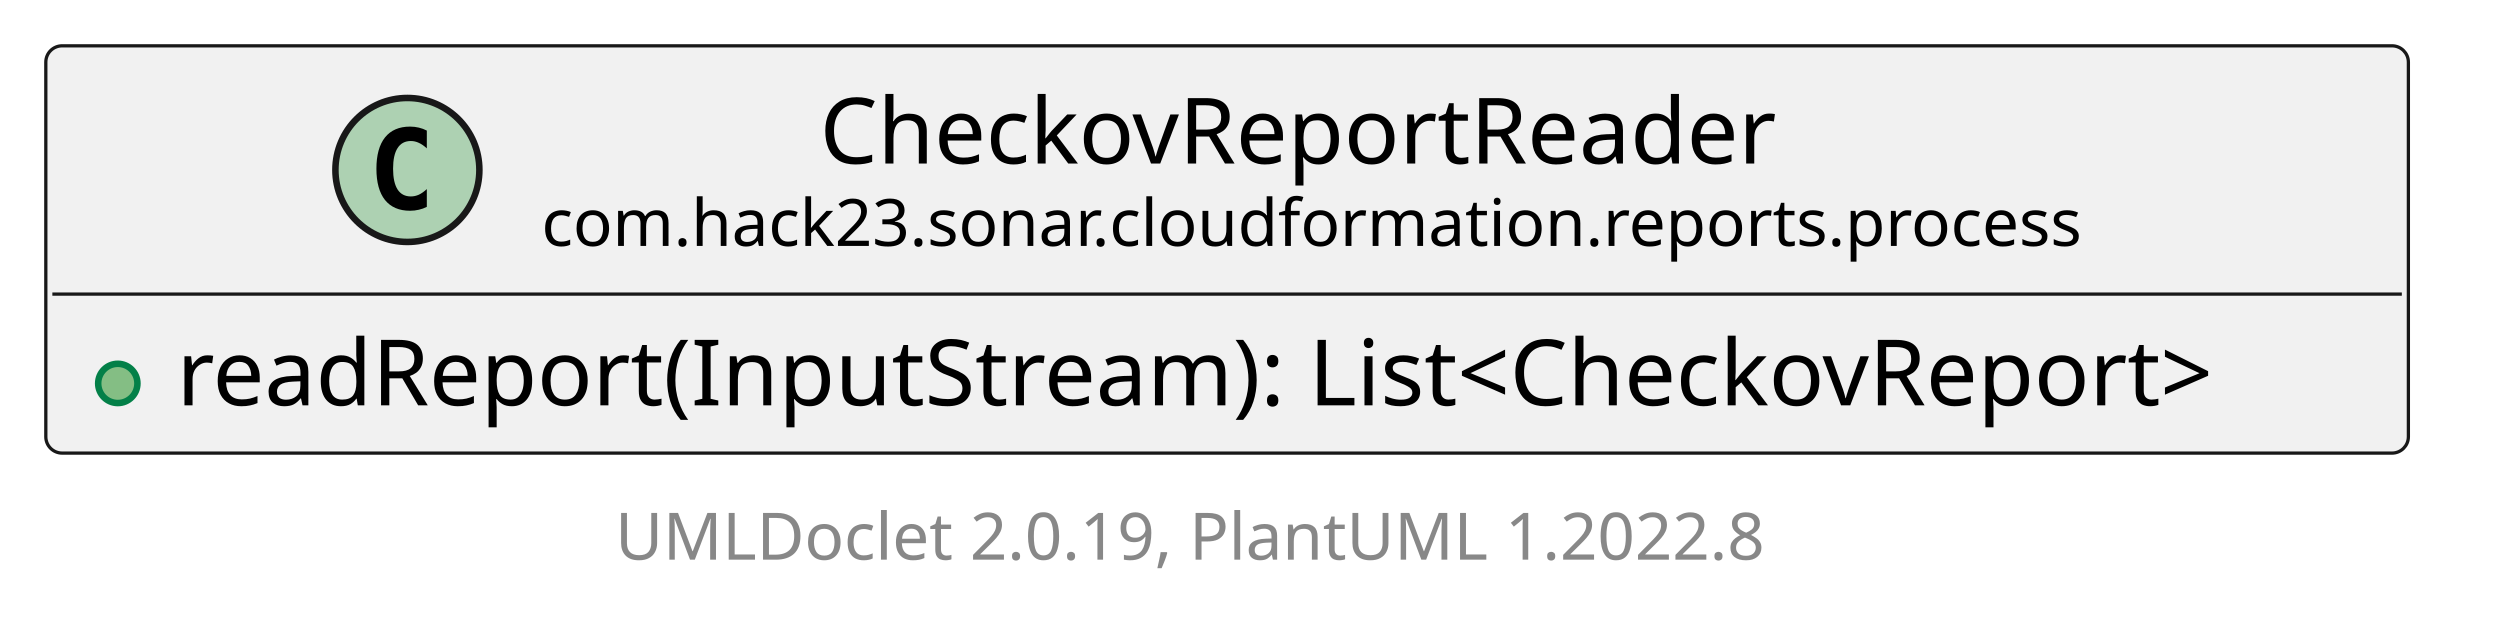
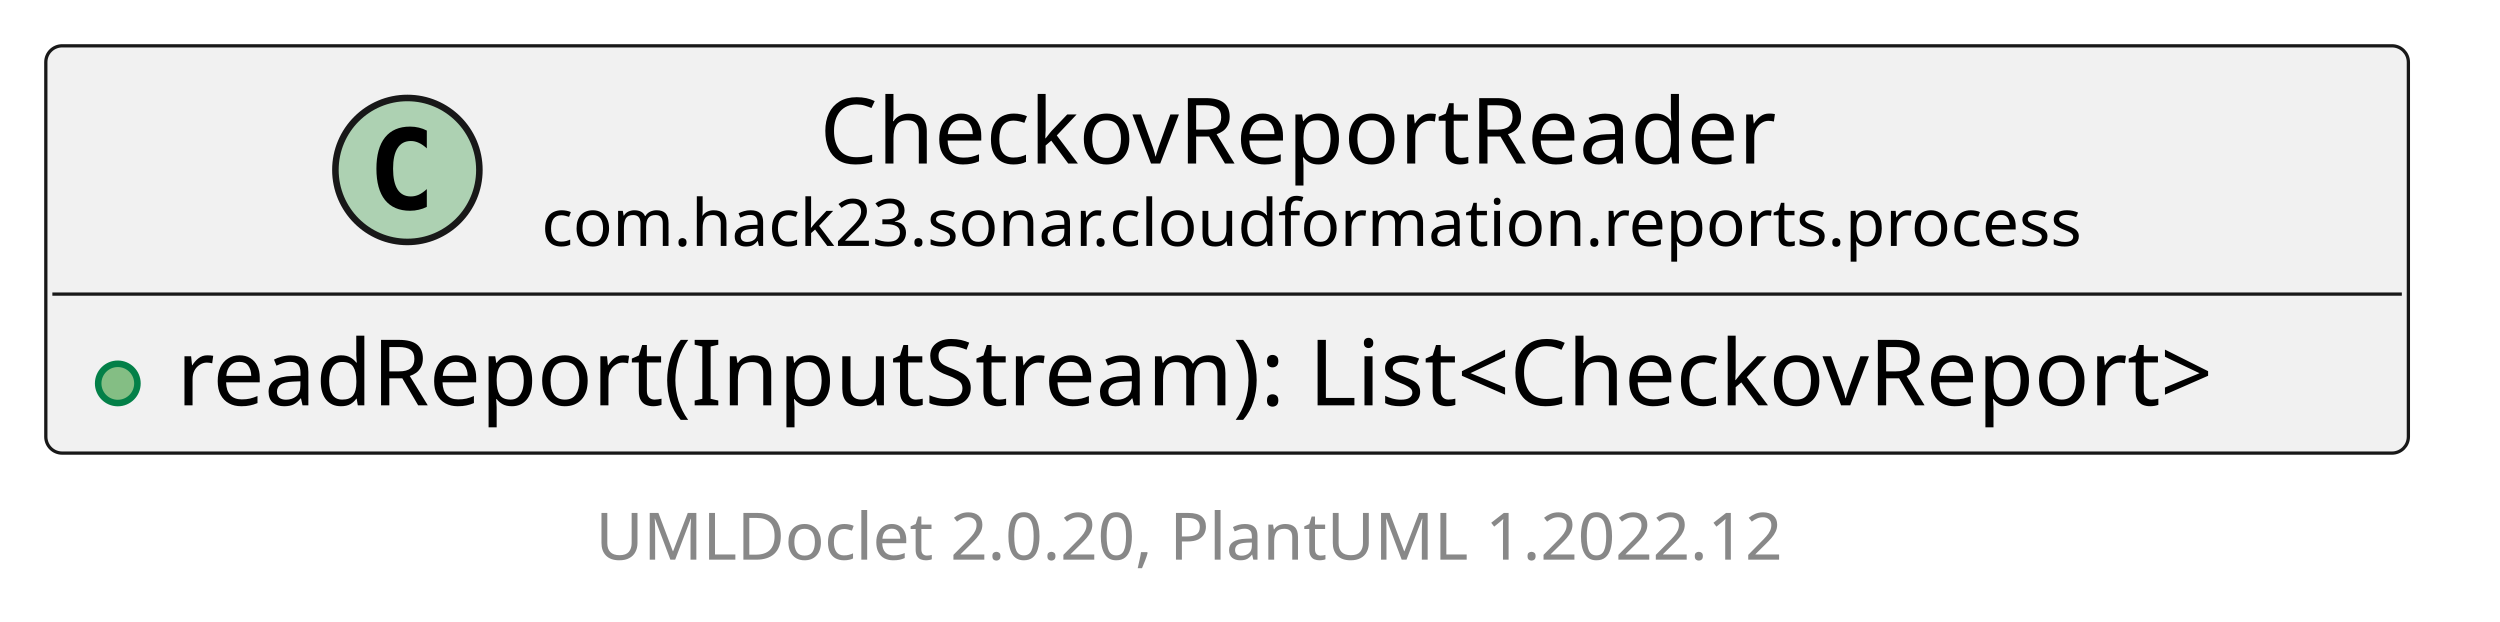
<svg xmlns="http://www.w3.org/2000/svg" xmlns:xlink="http://www.w3.org/1999/xlink" contentStyleType="text/css" height="95px" preserveAspectRatio="none" style="width:382px;height:95px;background:#FFFFFF;" version="1.1" viewBox="0 0 382 95" width="382px" zoomAndPan="magnify">
  <defs />
  <g>
    <a href="CheckovReportReader.html" target="_top" title="CheckovReportReader.html" xlink:actuate="onRequest" xlink:href="CheckovReportReader.html" xlink:show="new" xlink:title="CheckovReportReader.html" xlink:type="simple">
      <g id="elem_com.hack23.sonar.cloudformation.reports.process.CheckovReportReader">
        <rect codeLine="5" fill="#F1F1F1" height="62.234" id="com.hack23.sonar.cloudformation.reports.process.CheckovReportReader" rx="2.5" ry="2.5" style="stroke:#181818;stroke-width:0.5;" width="361" x="7" y="7" />
        <ellipse cx="62.25" cy="25.969" fill="#ADD1B2" rx="11" ry="11" style="stroke:#181818;stroke-width:1.0;" />
        <path d="M65.219,31.609 Q64.641,31.906 64,32.047 Q63.359,32.203 62.656,32.203 Q60.156,32.203 58.828,30.562 Q57.516,28.906 57.516,25.781 Q57.516,22.656 58.828,21 Q60.156,19.344 62.656,19.344 Q63.359,19.344 64,19.5 Q64.656,19.656 65.219,19.953 L65.219,22.672 Q64.594,22.094 64,21.828 Q63.406,21.547 62.781,21.547 Q61.438,21.547 60.75,22.625 Q60.062,23.688 60.062,25.781 Q60.062,27.875 60.75,28.953 Q61.438,30.016 62.781,30.016 Q63.406,30.016 64,29.75 Q64.594,29.469 65.219,28.891 L65.219,31.609 Z " fill="#000000" />
        <text fill="#000000" font-family="sans-serif" font-size="14" lengthAdjust="spacing" textLength="157" x="125.25" y="24.995">CheckovReportReader</text>
        <text fill="#000000" font-family="sans-serif" font-size="10" lengthAdjust="spacing" textLength="242" x="82.75" y="37.579">com.hack23.sonar.cloudformation.reports.process</text>
        <line style="stroke:#181818;stroke-width:0.5;" x1="8" x2="367" y1="44.938" y2="44.938" />
        <ellipse cx="18" cy="58.586" fill="#84BE84" rx="3" ry="3" style="stroke:#038048;stroke-width:1.0;" />
        <text fill="#000000" font-family="sans-serif" font-size="14" lengthAdjust="spacing" textLength="335" x="27" y="61.933">readReport(InputStream): List&lt;CheckovReport&gt;</text>
      </g>
    </a>
-     <rect fill="none" height="11.641" style="stroke:none;stroke-width:1.0;" width="186" x="94" y="76.234" />
-     <text fill="#888888" font-family="sans-serif" font-size="10" lengthAdjust="spacing" textLength="186" x="94" y="85.517">UMLDoclet 2.0.19, PlantUML 1.2022.8</text>
+     <rect fill="none" height="11.641" style="stroke:none;stroke-width:1.0;" width="192" x="91" y="76.234" />
+     <text fill="#888888" font-family="sans-serif" font-size="10" lengthAdjust="spacing" textLength="192" x="91" y="85.517">UMLDoclet 2.0.20, PlantUML 1.2022.12</text>
  </g>
</svg>
